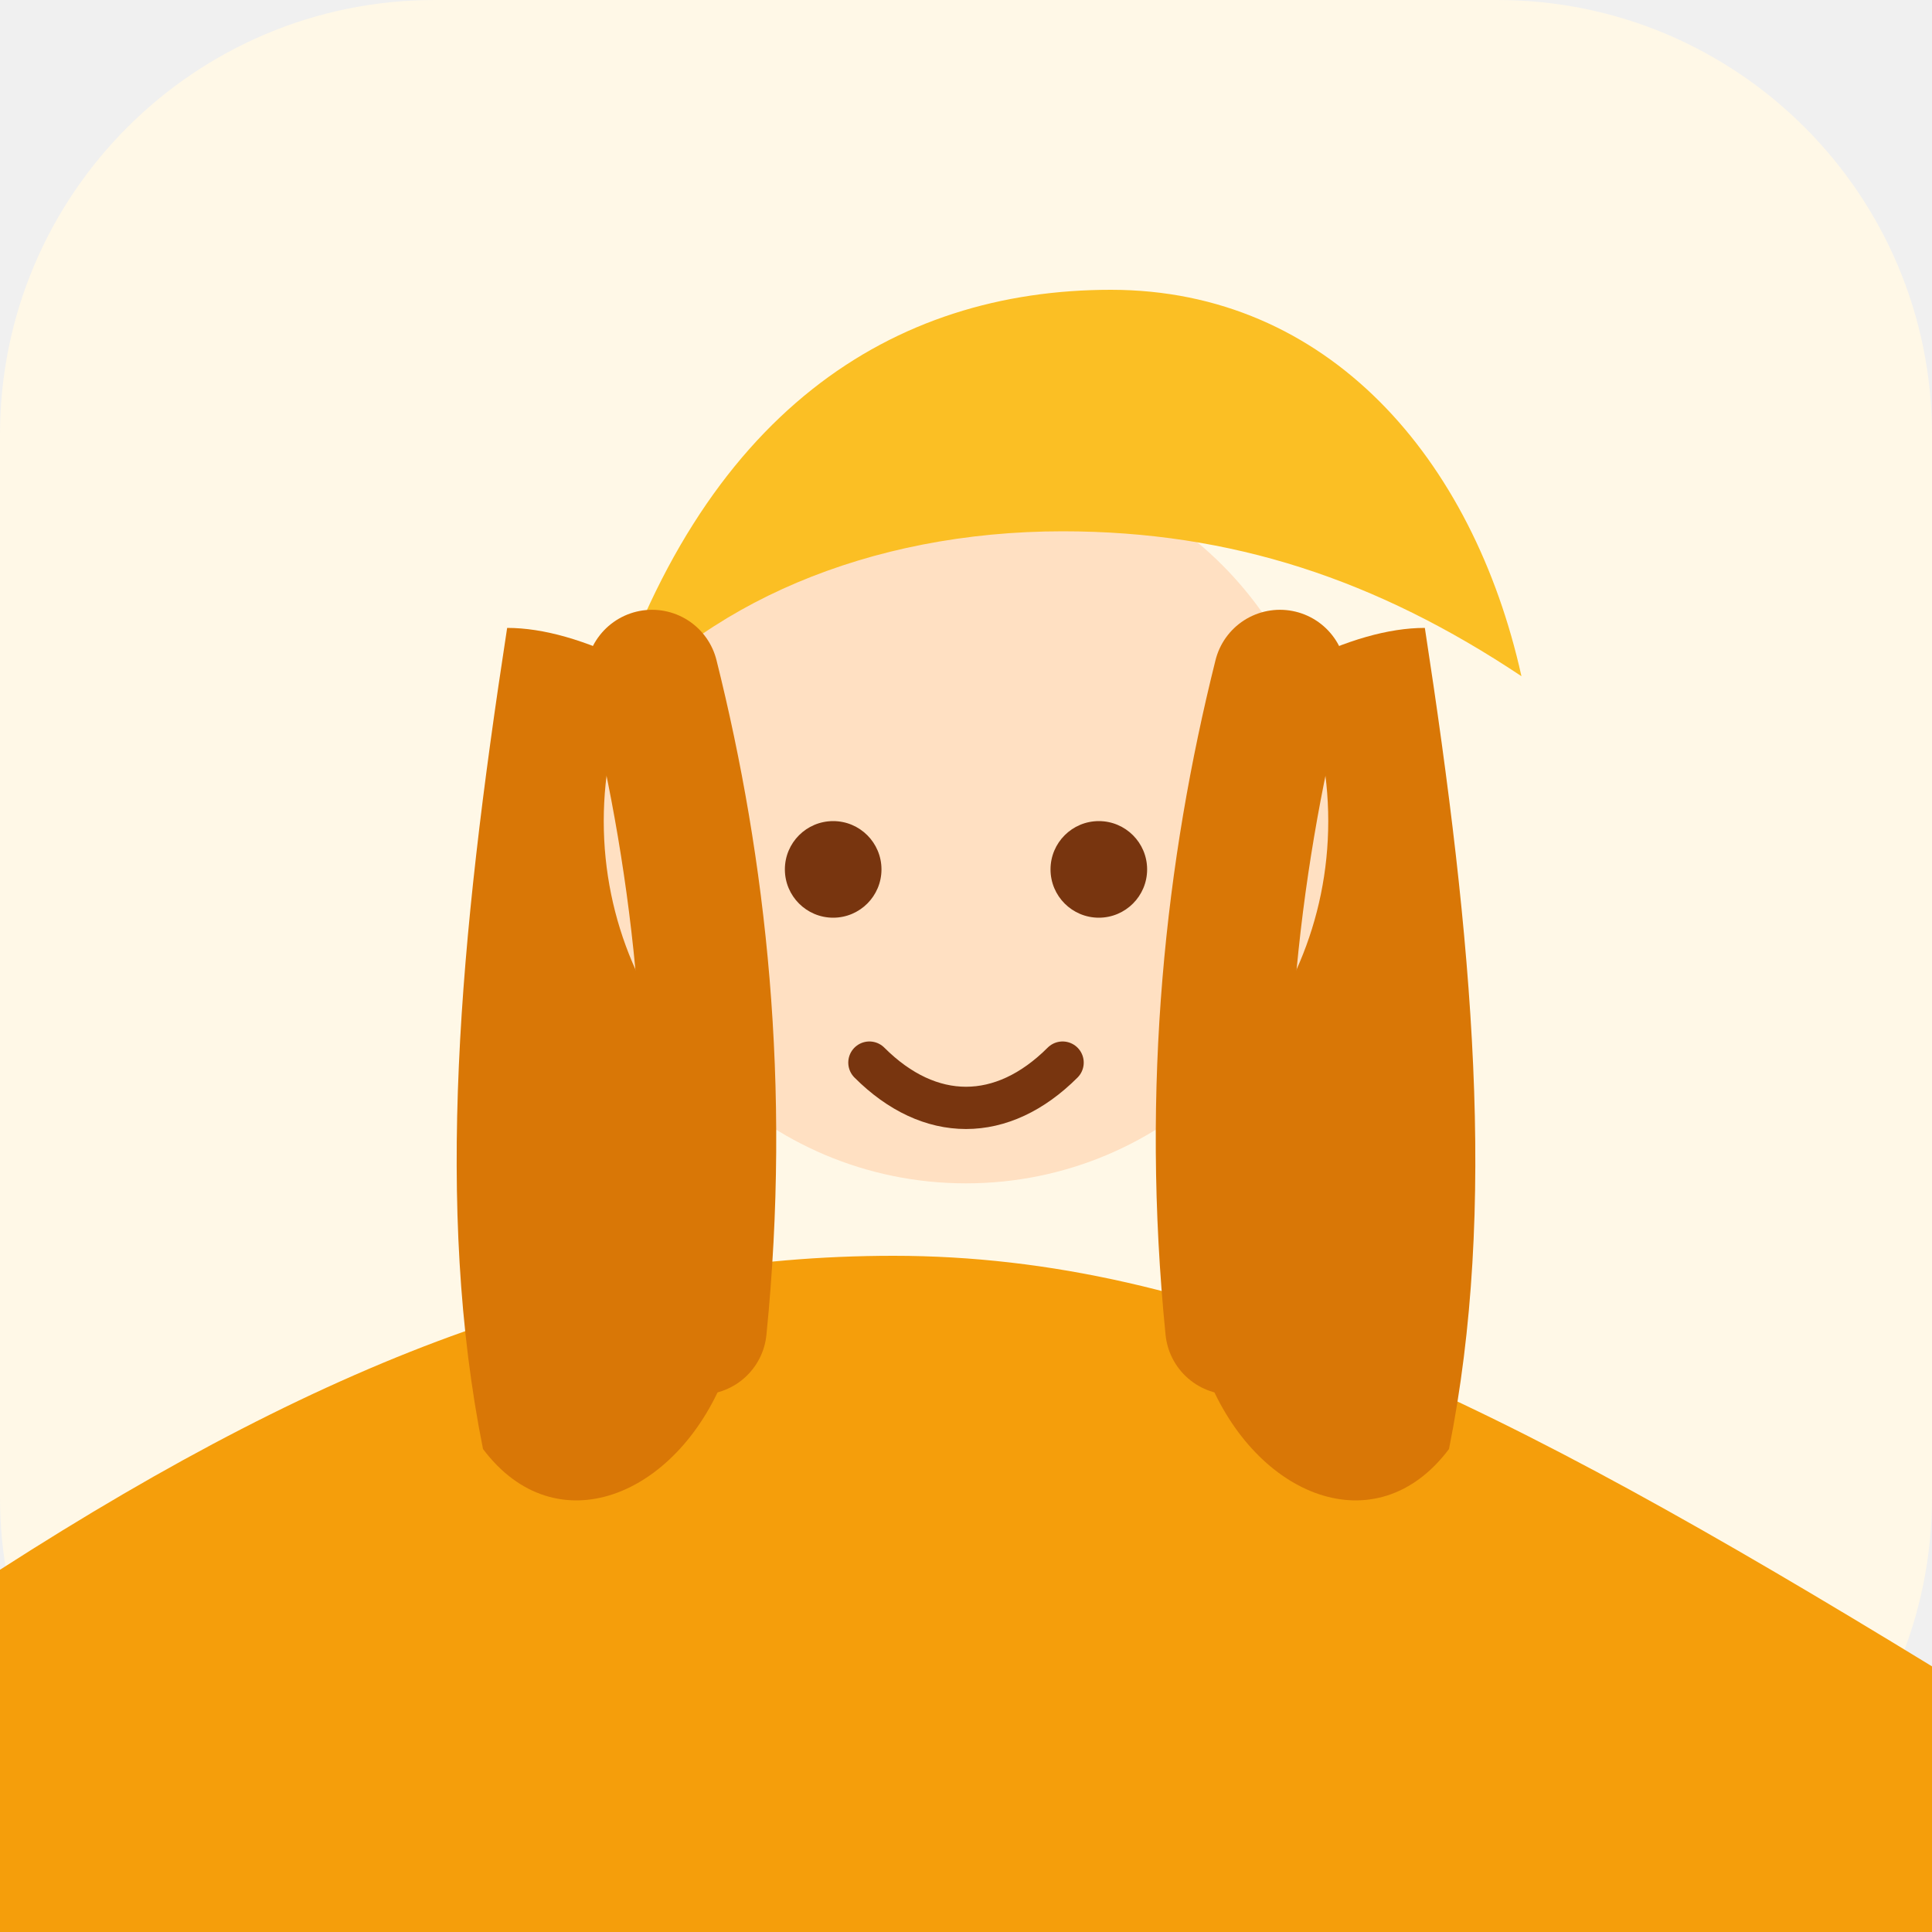
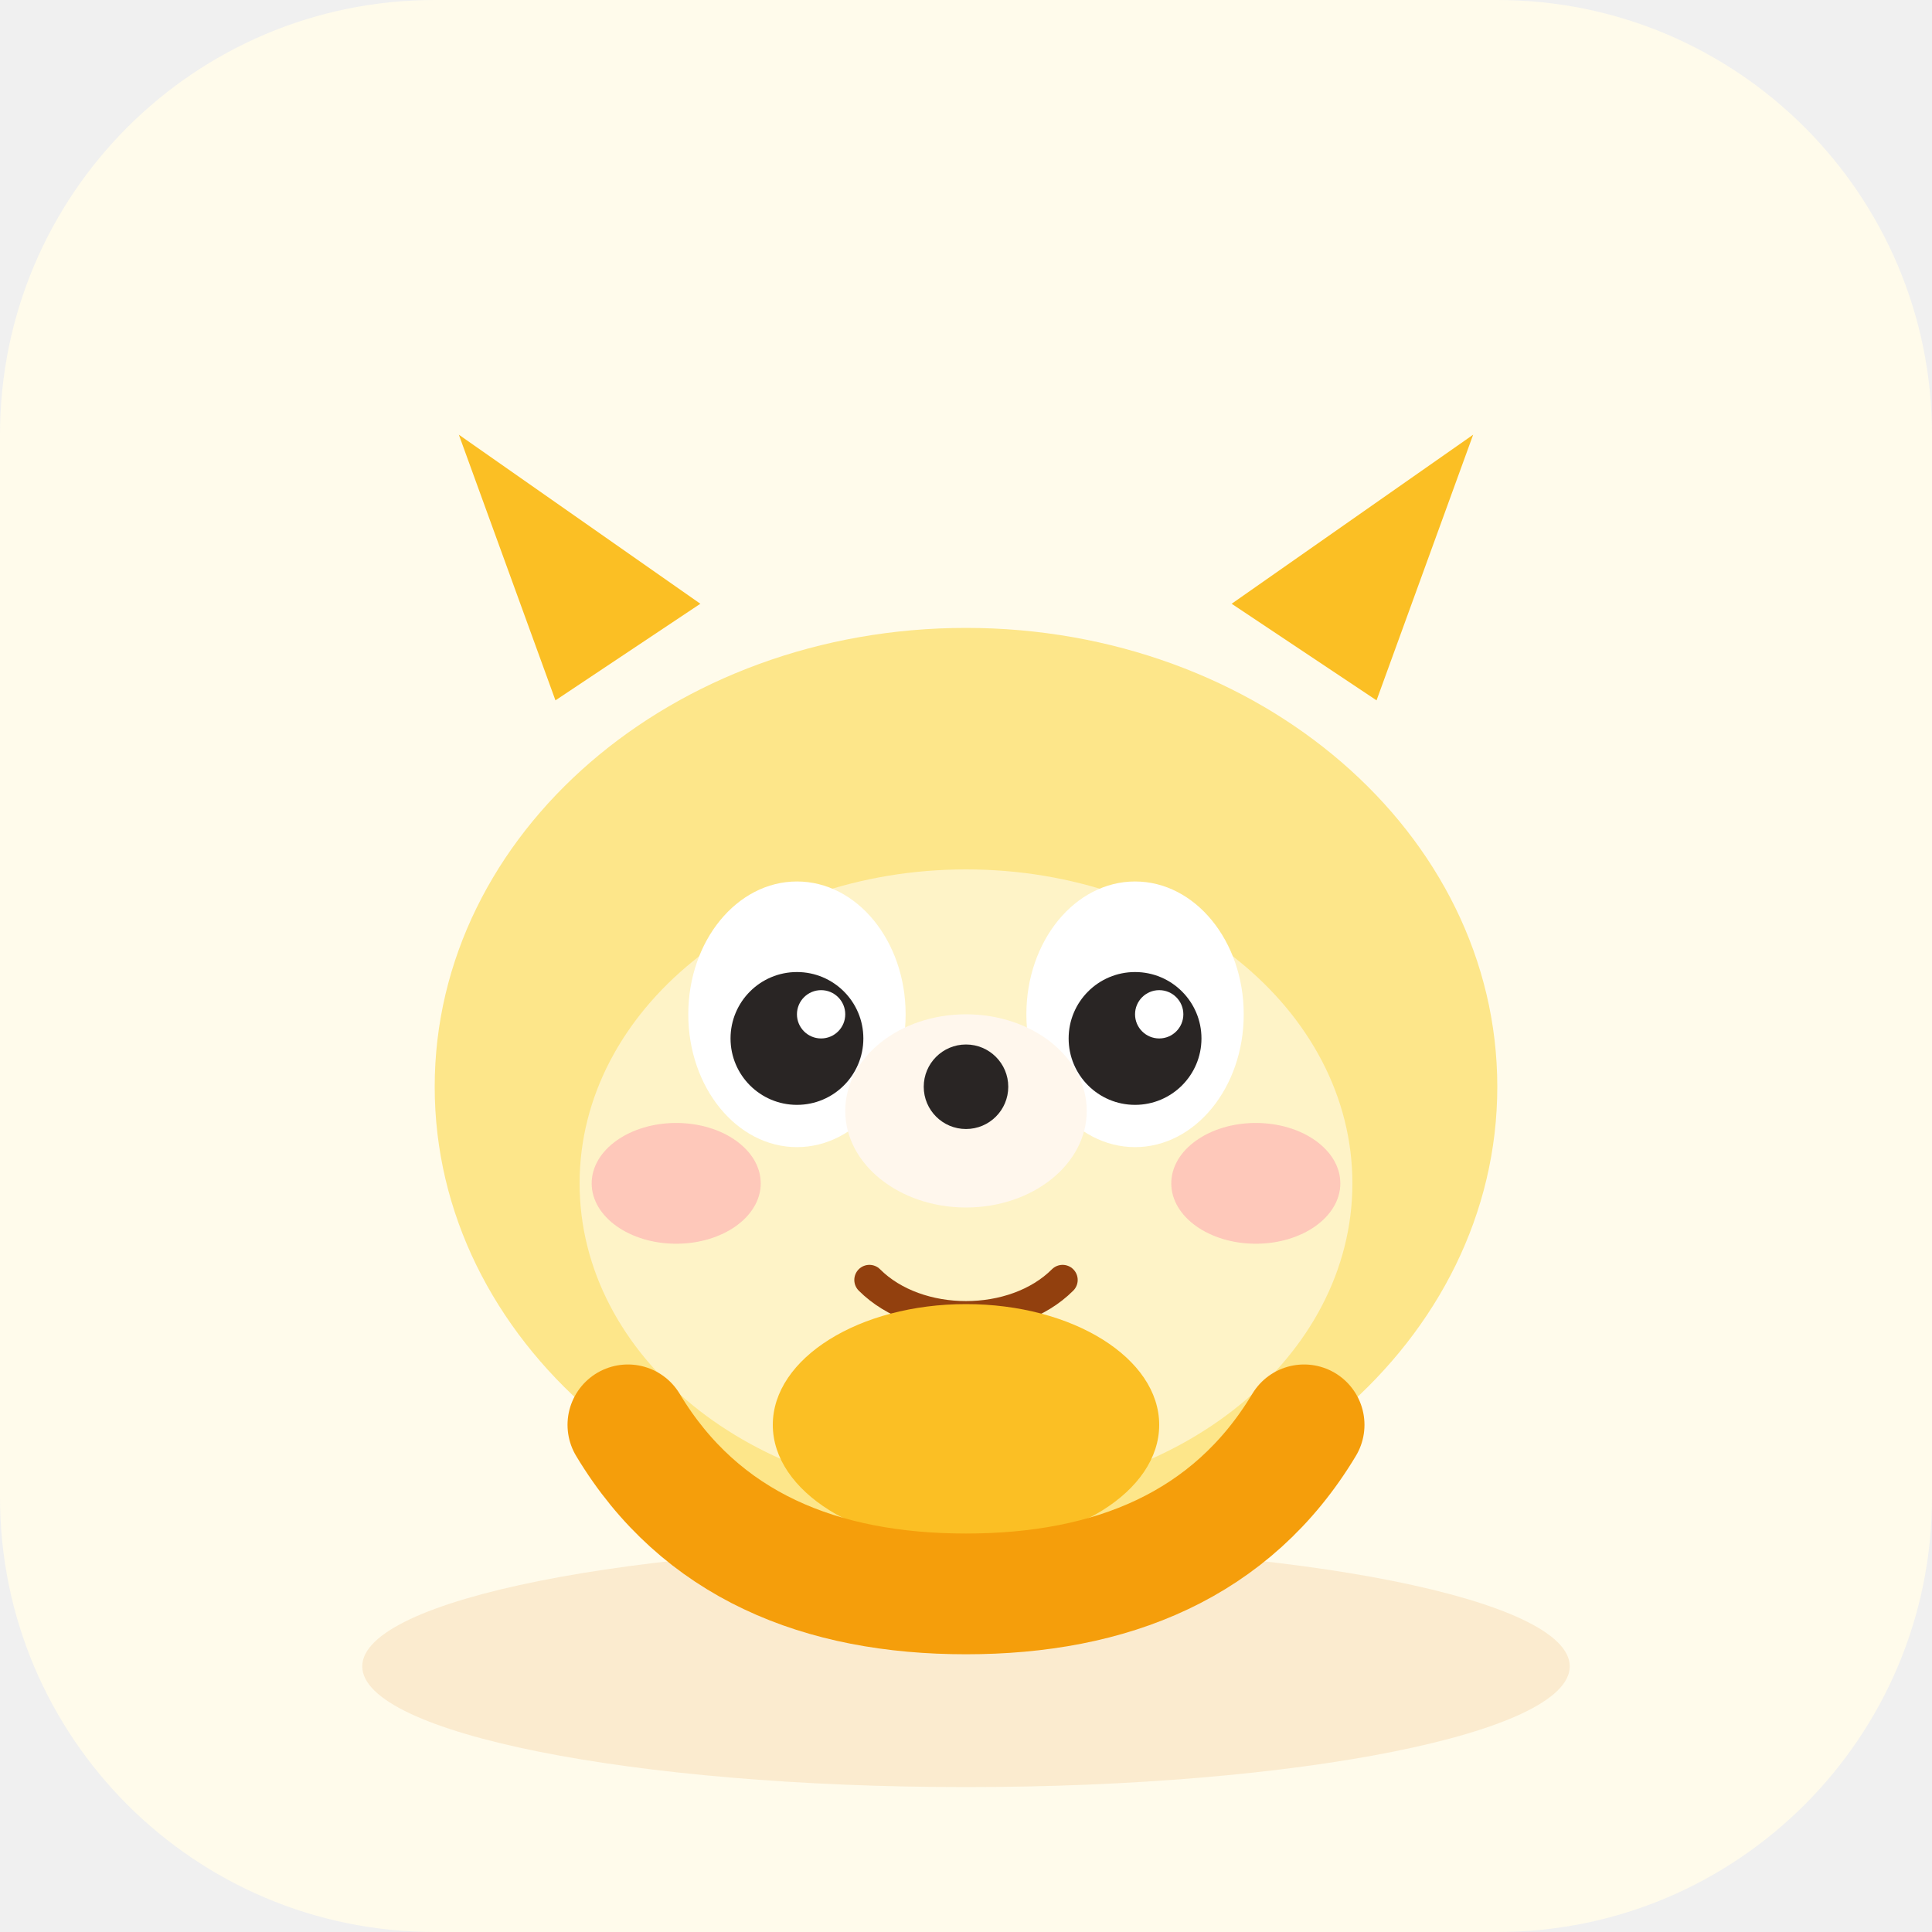
<svg xmlns="http://www.w3.org/2000/svg" width="160" height="160" viewBox="0 0 160 160" fill="none">
-   <rect width="160" height="160" rx="36" fill="#FFF8E7" />
-   <path d="M0 130C28 112 50 104 74 104C100 104 124 116 160 138V160H0V130Z" fill="#F59E0B" />
-   <path d="M42 52C38 78 36 100 40 120C46 128 56 124 60 114C62 98 64 78 66 64C56 56 48 52 42 52Z" fill="#D97706" />
-   <path d="M118 52C122 78 124 100 120 120C114 128 104 124 100 114C98 98 96 78 94 64C104 56 112 52 118 52Z" fill="#D97706" />
-   <circle cx="80" cy="68" r="30" fill="#FFE0C2" />
-   <path d="M50 60C58 34 74 24 92 24C110 24 122 38 126 56C114 48 102 44 88 44C72 44 58 50 50 60Z" fill="#FBBF24" />
-   <path d="M54 56C58 72 60 90 58 110" stroke="#D97706" stroke-width="11" stroke-linecap="round" />
-   <path d="M106 56C102 72 100 90 102 110" stroke="#D97706" stroke-width="11" stroke-linecap="round" />
-   <circle cx="69" cy="72" r="4" fill="#78350F" />
-   <circle cx="91" cy="72" r="4" fill="#78350F" />
-   <path d="M72 88C77 93 83 93 88 88" stroke="#78350F" stroke-width="3.5" stroke-linecap="round" />
+   <rect width="160" height="160" rx="36" fill="#FFFBEB" />
+   <ellipse cx="80" cy="138" rx="50" ry="10" fill="#D97706" fill-opacity="0.12" />
+   <path d="M46 58L38 36L58 50" fill="#FBBF24" />
+   <path d="M114 58L122 36L102 50" fill="#FBBF24" />
+   <ellipse cx="80" cy="90" rx="44" ry="38" fill="#FDE68A" />
+   <ellipse cx="80" cy="98" rx="32" ry="26" fill="#FEF3C7" />
+   <ellipse cx="66" cy="84" rx="9" ry="11" fill="#FFF" />
+   <ellipse cx="94" cy="84" rx="9" ry="11" fill="#FFF" />
+   <circle cx="66" cy="86" r="5.5" fill="#292524" />
+   <circle cx="94" cy="86" r="5.5" fill="#292524" />
+   <circle cx="68" cy="84" r="2" fill="#FFF" />
+   <circle cx="96" cy="84" r="2" fill="#FFF" />
+   <ellipse cx="56" cy="98" rx="7" ry="5" fill="#FDA4AF" fill-opacity="0.55" />
+   <ellipse cx="104" cy="98" rx="7" ry="5" fill="#FDA4AF" fill-opacity="0.55" />
+   <ellipse cx="80" cy="92" rx="10" ry="8" fill="#FFF7ED" />
+   <circle cx="80" cy="90" r="3.5" fill="#292524" />
+   <path d="M72 106C76 110 84 110 88 106" stroke="#92400E" stroke-width="2.5" stroke-linecap="round" />
+   <ellipse cx="80" cy="118" rx="16" ry="10" fill="#FBBF24" />
+   <path d="M52 118C58 128 68 132 80 132C92 132 102 128 108 118" stroke="#F59E0B" stroke-width="10" stroke-linecap="round" />
</svg>
